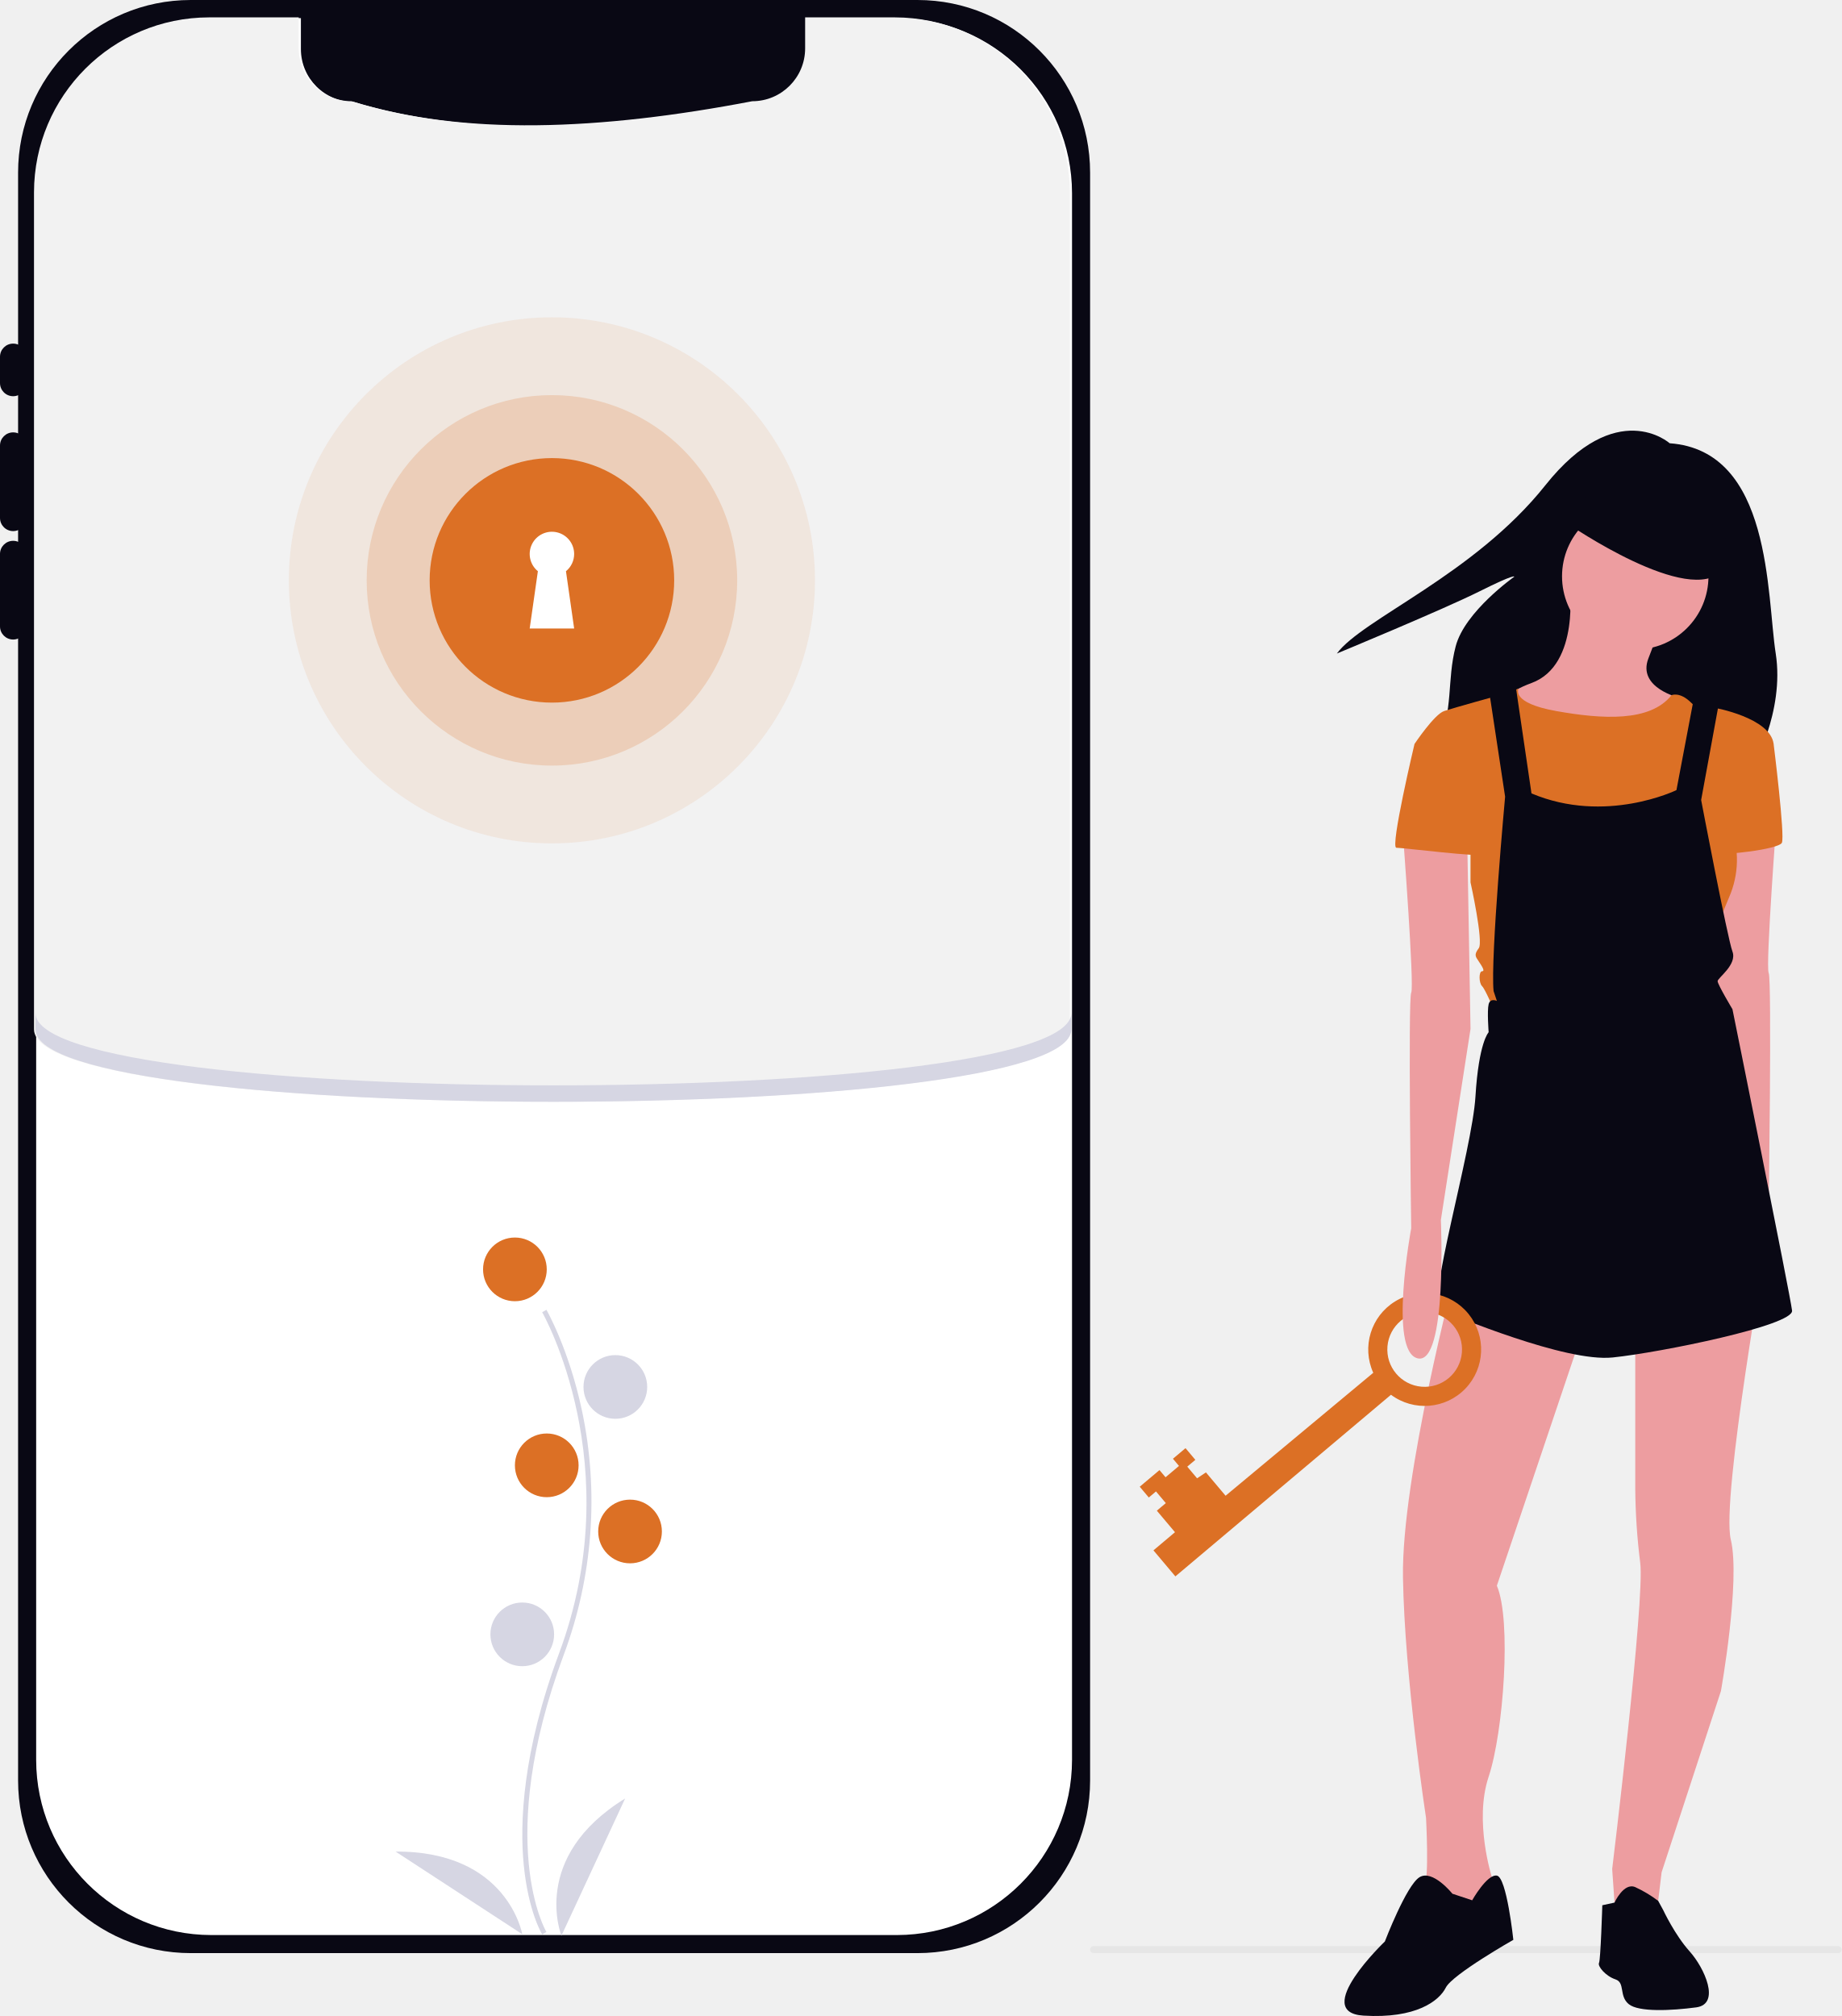
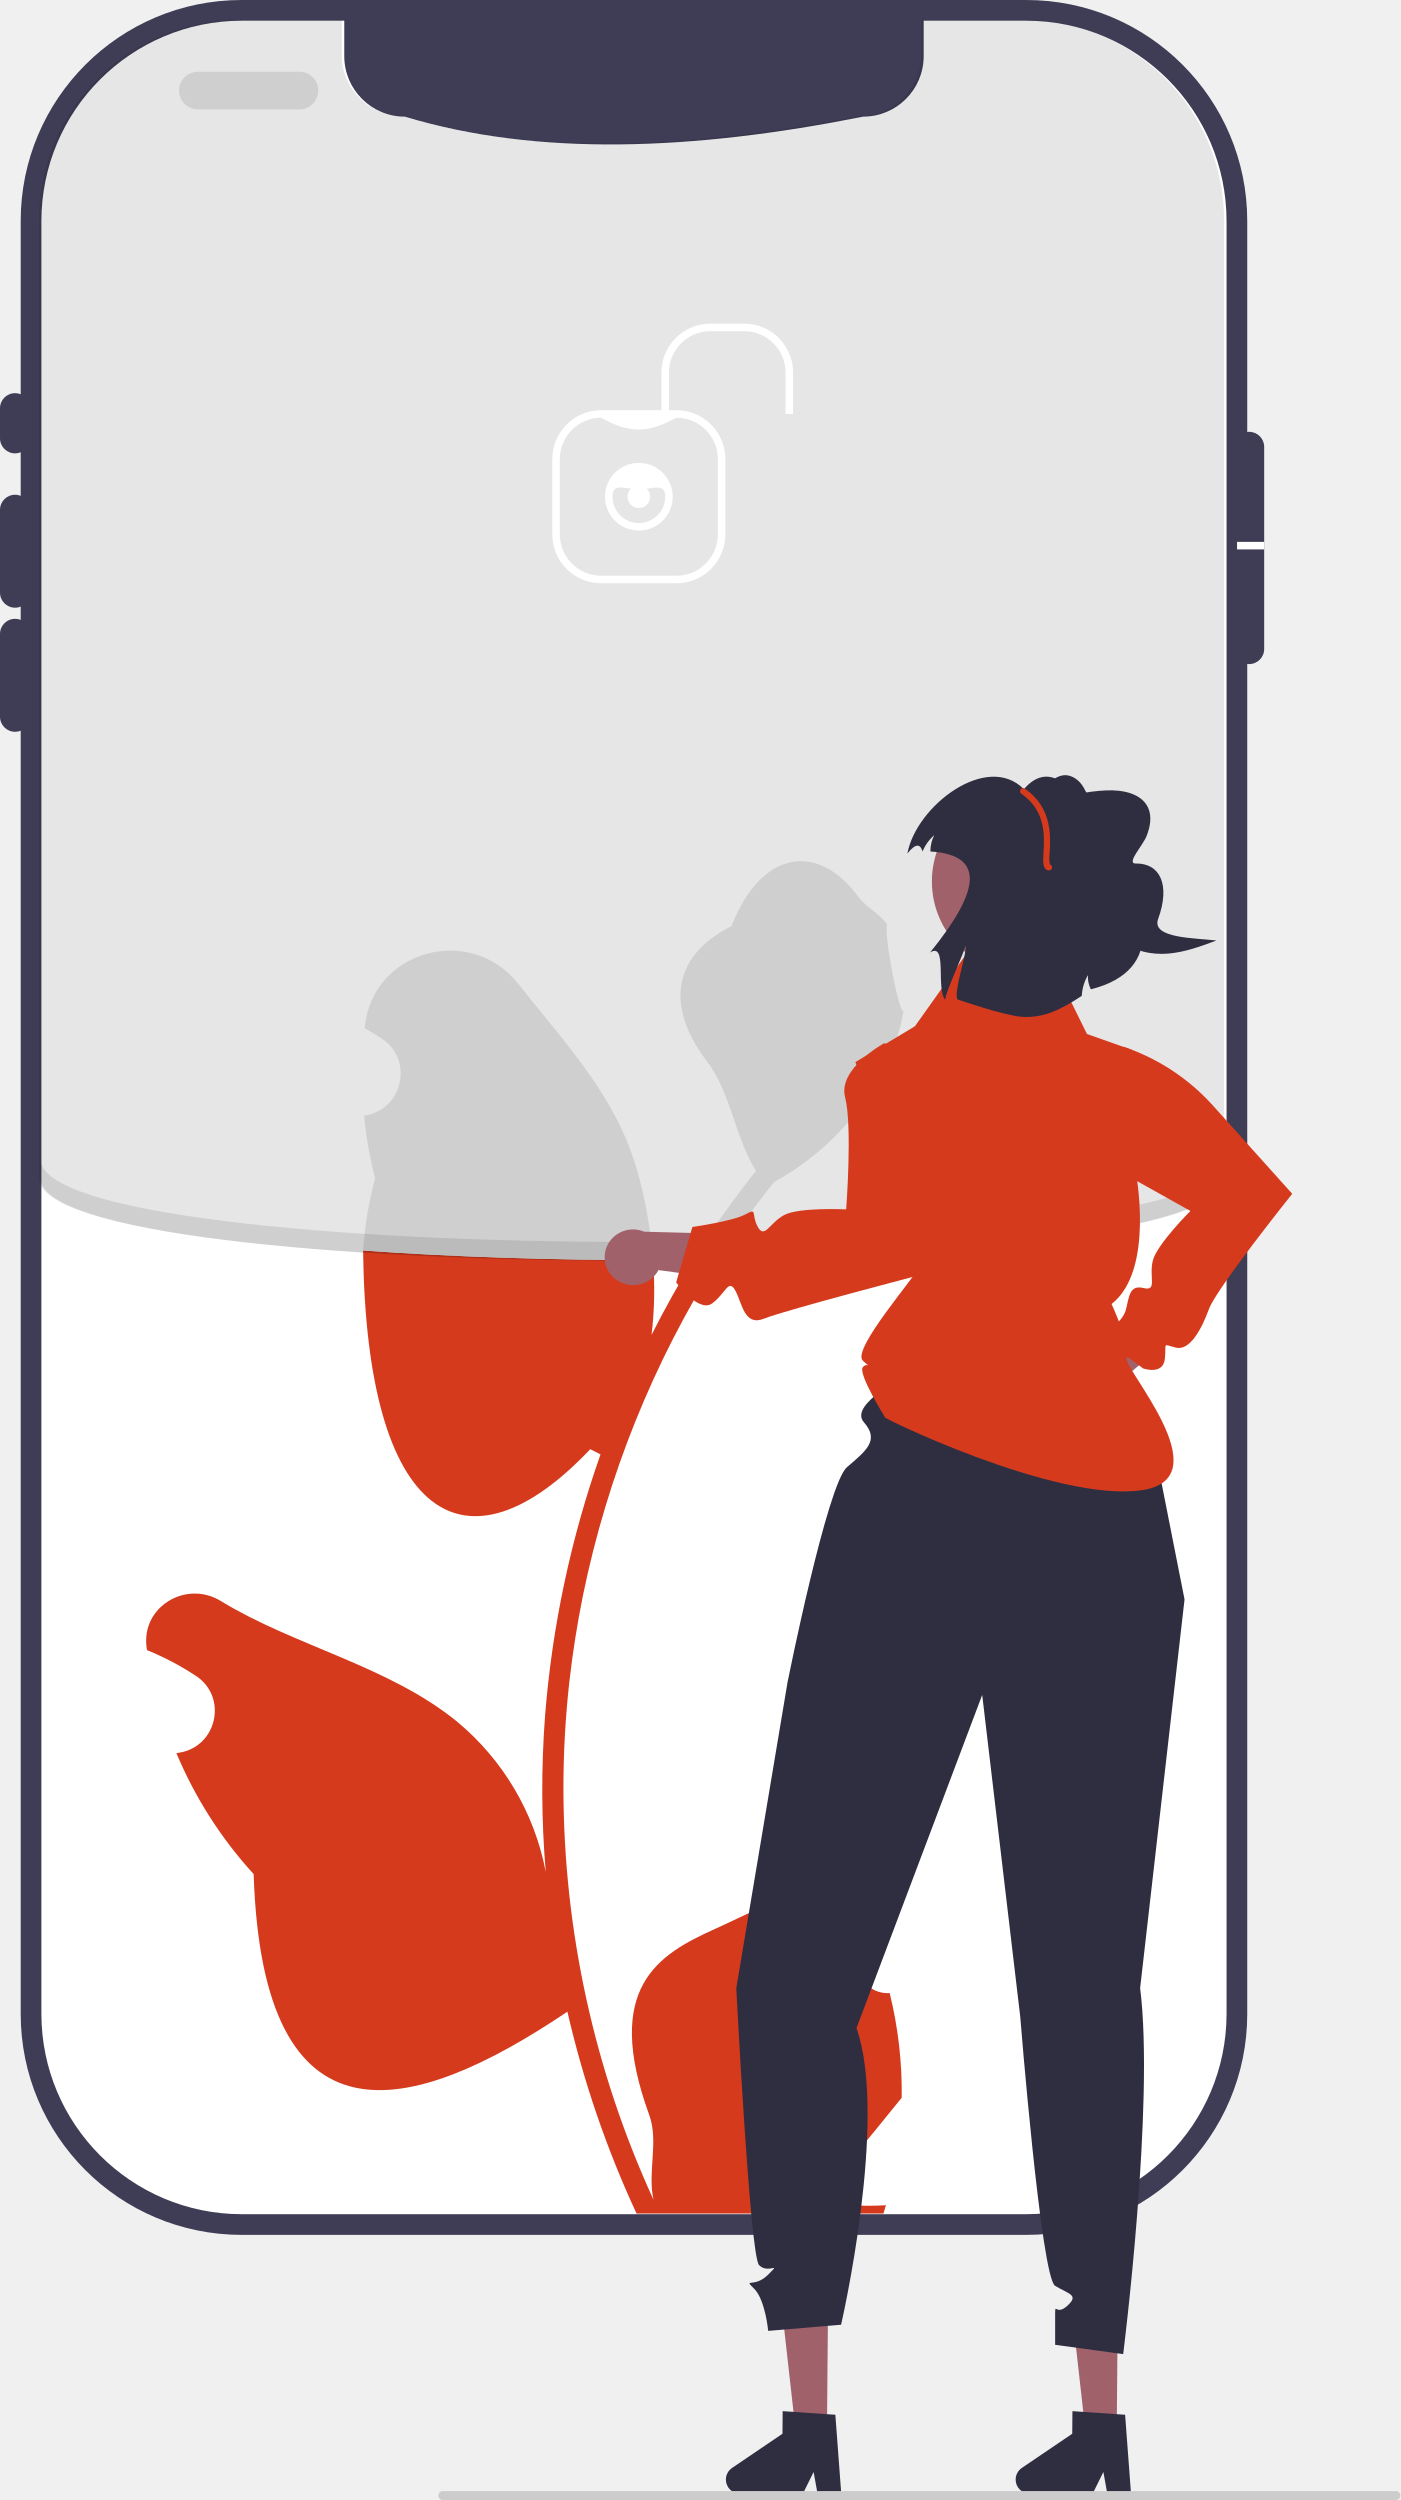
- <svg xmlns="http://www.w3.org/2000/svg" width="730.759" height="800" viewBox="0 0 730.759 800" role="img" artist="Katerina Limpitsouni" source="https://undraw.co/">
-   <g transform="translate(-268.784 -139.358)">
-     <path d="M530.427,781.24a1.384,1.384,0,0,0,1.388,1.388H827.259a1.388,1.388,0,0,0,0-2.776H531.815a1.384,1.384,0,0,0-1.388,1.388Z" transform="translate(170.897 131.778)" fill="#e6e6e6" />
-     <g transform="translate(268.784 139.358)">
-       <path d="M68.5,0H356.861a68.5,68.5,0,0,1,68.5,68.5V706.546a68.5,68.5,0,0,1-68.5,68.5H68.5A68.5,68.5,0,0,1,0,706.546V68.5A68.5,68.5,0,0,1,68.5,0Z" transform="translate(7.176)" fill="#090814" />
-       <path d="M835.914,192.725V814.512a69.535,69.535,0,0,1-69.454,69.454h-272.1A69.535,69.535,0,0,1,424.9,814.512V192.725a69.535,69.535,0,0,1,69.454-69.454H529.94v12.291a20.982,20.982,0,0,0,20.98,20.981c46.067,13.915,100.14,11.743,158.977,0a20.982,20.982,0,0,0,20.981-20.98V123.27H766.46a69.535,69.535,0,0,1,69.454,69.454Z" transform="translate(-410.55 -116.091)" fill="#fff" />
-       <path d="M419.122,243.145a5.225,5.225,0,0,1-5.219-5.219V227.487a5.219,5.219,0,1,1,10.438,0v10.438a5.225,5.225,0,0,1-5.219,5.219Z" transform="translate(-413.903 -85.917)" fill="#090814" />
-       <path d="M419.122,288.44a5.225,5.225,0,0,1-5.219-5.219V254.487a5.219,5.219,0,0,1,10.438,0v28.734A5.225,5.225,0,0,1,419.122,288.44Z" transform="translate(-413.903 -77.688)" fill="#090814" />
-       <path d="M419.122,321.418A5.225,5.225,0,0,1,413.9,316.2V287.466a5.219,5.219,0,0,1,10.438,0V316.2A5.225,5.225,0,0,1,419.122,321.418Z" transform="translate(-413.903 -67.636)" fill="#090814" />
-       <path d="M503.243,149.889h-35.23a6.524,6.524,0,1,1,0-13.048h35.23a6.524,6.524,0,0,1,0,13.048Z" transform="translate(-399.399 -111.955)" fill="#e6e6e6" />
-       <path d="M835.252,192.508V524.631c0,38.3-411.01,38.3-411.01,0V192.508A69.535,69.535,0,0,1,493.7,123.054h35.582v12.291a20.982,20.982,0,0,0,20.98,20.981c44.11,13.853,98.565,11.573,158.977,0a20.982,20.982,0,0,0,20.981-20.98V123.054H765.8a69.535,69.535,0,0,1,69.454,69.454Z" transform="translate(-410.752 -116.157)" fill="#f2f2f2" />
-       <path d="M424.695,425.842v6.524c0,38.3,411.011,38.3,411.011,0v-6.524C835.705,464.138,424.695,464.138,424.695,425.842Z" transform="translate(-410.614 -23.868)" fill="#d6d6e3" />
-       <path d="M476.643,784.751c-.223-.365-5.483-9.147-7.306-27.384-1.673-16.732-.6-44.934,14.029-84.275,27.709-74.528-6.386-134.661-6.734-135.26l1.682-.976c.088.152,8.886,15.483,14.083,39.9a174.054,174.054,0,0,1-7.209,97.017c-27.661,74.4-7.1,109.621-6.886,109.968Z" transform="translate(-261.503 -17.099)" fill="#d6d6e3" />
-       <ellipse cx="12.637" cy="12.637" rx="12.637" ry="12.637" transform="translate(191.67 491.083)" fill="#dc7025" />
-       <ellipse cx="12.637" cy="12.637" rx="12.637" ry="12.637" transform="translate(231.523 537.742)" fill="#d6d6e3" />
-       <ellipse cx="12.637" cy="12.637" rx="12.637" ry="12.637" transform="translate(204.306 568.847)" fill="#dc7025" />
-       <ellipse cx="12.637" cy="12.637" rx="12.637" ry="12.637" transform="translate(237.355 595.092)" fill="#dc7025" />
-       <ellipse cx="12.637" cy="12.637" rx="12.637" ry="12.637" transform="translate(194.587 635.918)" fill="#d6d6e3" />
-       <path d="M484.666,790.792s-12.637-31.105,25.273-54.435Z" transform="translate(-261.891 -22.676)" fill="#d6d6e3" />
-       <path d="M467.29,790.834s-5.751-33.078-50.263-32.795Z" transform="translate(-260.057 -23.282)" fill="#d6d6e3" />
-       <circle cx="104.384" cy="104.384" r="104.384" transform="translate(114.611 125.915)" fill="#dc7025" opacity="0.097" />
-       <circle cx="73.51" cy="73.51" r="73.51" transform="translate(145.486 156.789)" fill="#dc7025" opacity="0.2" />
-       <circle cx="48.516" cy="48.516" r="48.516" transform="translate(170.478 181.783)" fill="#dc7025" />
-       <path d="M427.862,419.4a8.821,8.821,0,1,0-14.394,6.836l-3.249,22.741h17.642l-3.249-22.741A8.8,8.8,0,0,0,427.862,419.4Z" transform="translate(-200.046 -199.565)" fill="#fff" />
-     </g>
-     <g transform="translate(721.012 310.252)">
-       <path d="M782.753,139.359s-21.042-18.865-49.339,16.688S660.856,209.014,650.7,222.8c0,0,42.084-17.414,56.6-24.67s13.786-5.8,13.786-5.8S701.488,206.112,697.86,219.9s-.726,25.4-7.256,39.181,124.8,9.433,124.8,9.433,13.06-22.493,9.432-45.711S823.385,142.261,782.753,139.359Z" transform="translate(-572.482 -134.358)" fill="#090814" />
-       <path d="M746.758,202.56s4.575,32.029-15.034,39.219S719.3,258.774,719.3,258.774l29.414,14.38,31.375-9.8,10.458-15.688s-16.995-3.922-12.419-15.687,5.883-15.687,5.883-15.687Z" transform="translate(-576.286 -141.628)" fill="#ed9da0" />
-       <path d="M834.165,299.551s-4.576,60.135-3.268,62.75,0,93.471,0,93.471,1.256,32.66-5.964,42.786c-.627.889-4.613,2.177-5.8,2.441-11.766,2.615,0-48.5,0-48.5l-11.766-75.823,1.307-75.169Z" transform="translate(-581.335 -147.108)" fill="#ed9da0" />
-       <path d="M699.423,491.454s-21.57,81.706-20.917,121.578,9.151,95.432,9.151,95.432,1.307,24.185-.654,26.8,9.8,13.727,9.8,13.727l12.419-7.19,4.576-5.229V732s-7.19-22.224-1.307-39.872,9.151-62.1,3.268-75.823L756.29,496.029Z" transform="translate(-574.053 -157.952)" fill="#ed9da0" />
-       <path d="M696.727,752.9s-7.844-9.8-13.073-6.536-13.727,25.492-13.727,25.492-29.414,28.107-8.5,29.414,30.068-5.883,32.682-11.112,26.8-18.956,26.8-18.956-2.615-24.839-6.536-25.492-9.8,9.8-9.8,9.8Z" transform="translate(-572.664 -172.317)" fill="#090814" />
-       <path d="M775.642,495.85V576.9a250.6,250.6,0,0,0,1.961,29.414c1.961,14.38-11.112,121.578-11.112,121.578L767.8,746.85l16.341-1.307L786.1,729.2l23.531-71.9s7.844-43.794,3.922-60.135S828.2,476.711,828.2,476.711Z" transform="translate(-579.025 -157.119)" fill="#ed9da0" />
-       <path d="M762.251,757.729l4.841-1.052s3.656-8.1,8.232-6.138a49.345,49.345,0,0,1,9.1,5.452l2.014,3.7s4.576,9.8,10.458,16.341,12.419,20.917,2.615,22.224-22.878,1.961-26.8-1.307-1.307-8.5-5.229-9.8-7.19-5.229-6.536-6.536S762.251,757.729,762.251,757.729Z" transform="translate(-578.707 -172.574)" fill="#090814" />
-       <circle cx="29.05" cy="29.05" r="29.05" transform="translate(167.566 28.761)" fill="#ed9da0" />
-       <path d="M718,249.489l8.634-3.014s-3.4,5.629,14.9,8.9,37.256,4.425,45.754-6.285c0,0,3.269-1.559,7.845,3.016s7.19,3.268,7.19,3.268l-3.268,16.995-6.536,31.375-8.5,23.531-24.185-5.229-26.146-18.956-9.8-25.492V254.065Z" transform="translate(-576.285 -144.109)" fill="#dc7025" />
-       <path d="M795.783,258.786l6.536-4.576s22.224,3.922,23.531,14.38l-16.995,32.682a37.208,37.208,0,0,1-.654,28.107c-6.536,15.034-5.883,18.3-5.883,18.3l-4.575,19.609-83.013,6.536s-3.268-7.844-4.575-9.151-1.307-5.883,0-5.883,0-1.961-1.307-3.922-1.961-2.615,0-5.229S705.58,323.5,705.58,323.5V298l-22.224-29.414s7.844-11.766,11.766-13.073,22.578-6.463,22.578-6.463l4.221,6.216L727.8,302.58l8.5,28.76,35.778-6.079,13.9-23.335,9.151-27.453Z" transform="translate(-574.328 -144.255)" fill="#dc7025" />
-       <path d="M827.863,265.6l5.229,3.922s4.576,36.6,3.268,39.219-24.185,5.229-24.839,3.922S827.863,265.6,827.863,265.6Z" transform="translate(-581.569 -145.19)" fill="#dc7025" />
-       <path d="M713.319,246.049l6.537,43.141s-5.883,64.057-4.576,77.13l1.307,3.922s-2.615-1.307-3.268,1.307,0,11.112,0,11.112-3.922,3.922-5.229,25.492-19.751,83.013-13.868,84.974,49.379,20.553,68.334,18.592,71.812-12.709,71.158-18.592S810.058,373.51,810.058,373.51s-5.883-9.8-5.883-11.112,7.844-6.536,5.883-11.766S797.639,290.5,797.639,290.5l7.19-39.219-9.8-2.615-7.19,37.911s-28.107,13.727-57.521,1.307l-6.536-44.448Z" transform="translate(-574.876 -143.937)" fill="#090814" />
-       <path d="M747.864,172.752s48.37,33.336,61.443,18.3-22.878-28.107-22.878-28.107l-30.068-3.268Z" transform="translate(-577.973 -135.789)" fill="#090814" />
-       <path d="M647.607,541.057a22.4,22.4,0,1,0-7.026-8.721l-58.6,48.789-7.8-9.26-3.505,2.344-3.9-4.63,3.205-2.7-3.9-4.63-4.986,4.2,2.4,2.849-5.342,4.5-2.4-2.849-7.835,6.6,3.6,4.274,2.849-2.4,3.9,4.63-3.562,3,7.2,8.547-8.548,7.2,8.7,10.328Zm14.631-32.728a14.819,14.819,0,1,1-16.027,13.5,14.819,14.819,0,0,1,16.027-13.5Z" transform="translate(-547.915 -158.474)" fill="#dc7025" />
-       <path d="M678.5,307.864s4.576,60.135,3.268,62.75,0,93.471,0,93.471-9.151,49.023,2.615,51.638,9.151-54.906,9.151-54.906L705.3,384.994l-1.307-75.169Z" transform="translate(-574.046 -147.578)" fill="#ed9da0" />
-       <path d="M688.128,267.682l-5.229,1.961s-9.8,41.18-7.19,41.18,33.99,3.922,33.99,2.615-5.883-33.336-5.883-33.336Z" transform="translate(-573.871 -145.307)" fill="#dc7025" />
-     </g>
-   </g>
+ <svg xmlns="http://www.w3.org/2000/svg" width="372.193" height="664.464" viewBox="0 0 372.193 664.464" role="img" artist="Katerina Limpitsouni" source="https://undraw.co/">
+   <rect x="5.5" width="326" height="594" rx="58.728" fill="#3f3d56" />
+   <path d="M739.904,176.5v476.54a53.292,53.292,0,0,1-53.23,53.23h-208.54a53.292,53.292,0,0,1-53.23-53.23v-476.54a53.292,53.292,0,0,1,53.23-53.23h27.27v9.42a16.081,16.081,0,0,0,16.08,16.08c35.305,10.665,76.747,9,121.84,0a16.081,16.081,0,0,0,16.08-16.08v-9.42h27.27A53.292,53.292,0,0,1,739.904,176.5Z" transform="translate(-413.9033 -117.768)" fill="#fff" />
+   <path d="M417.903,238.268a4.005,4.005,0,0,1-4-4v-8a4,4,0,1,1,8,0v8A4.005,4.005,0,0,1,417.903,238.268Z" transform="translate(-413.9033 -117.768)" fill="#3f3d56" />
+   <path d="M417.903,279.289a4.005,4.005,0,0,1-4-4l0-22.021a4,4,0,1,1,8,0l0,22.021A4.005,4.005,0,0,1,417.903,279.289Z" transform="translate(-413.9033 -117.768)" fill="#3f3d56" />
+   <path d="M417.903,312.268a4.005,4.005,0,0,1-4-4V286.247a4,4,0,0,1,8,0V308.268A4.005,4.005,0,0,1,417.903,312.268Z" transform="translate(-413.9033 -117.768)" fill="#3f3d56" />
+   <path d="M745.905,232.54a3.997,3.997,0,0,0-4,3.99v53.74a4,4,0,0,0,8,0V236.53A4.003,4.003,0,0,0,745.905,232.54Z" transform="translate(-413.9033 -117.768)" fill="#3f3d56" />
+   <path d="M493.489,146.841h-27a5,5,0,0,1,0-10h27a5,5,0,0,1,0,10Z" transform="translate(-413.9033 -117.768)" fill="#e6e6e6" />
+   <path d="M650.362,647.495c-7.524.471-11.683-8.877-5.99-14.326.208-.828.358-1.423.566-2.251q-.112-.271-.225-.541c-7.609-18.144-23.017-7.958-40.943.152-14.785,6.689-29.687,15.404-17.321,49.336,2.597,7.128-.518,15.196,1.153,22.583A263.258,263.258,0,0,1,563.655,593.109a254.101,254.101,0,0,1,1.576-28.347q1.306-11.574,3.623-22.983a267.545,267.545,0,0,1,35.917-89.193q-3.296.044-6.602.071-5.95,9.715-11.089,19.891a100.252,100.252,0,0,0,.385-19.849c-26.731-.01-53.442-.865-77.058-2.565.896,72.379,27.613,87.472,60.376,52.807.917.47,1.812.941,2.729,1.388a273.582,273.582,0,0,0-14.726,69.302,259.474,259.474,0,0,0,.188,41.896q-.035-.247-.071-.494a68.565,68.565,0,0,0-23.407-39.591C517.484,560.646,492.036,555.197,472.603,543.303c-9.354-5.725-21.341,1.673-19.708,12.518q.039.26.079.519a75.332,75.332,0,0,1,8.445,4.069q2.341,1.321,4.584,2.804c8.521,5.635,5.576,18.844-4.52,20.402l-.229.035c-.165.024-.306.047-.47.071a111.645,111.645,0,0,0,20.536,32.157c2.409,74.338,41.522,64.752,83.369,36.58h.024a273.503,273.503,0,0,0,18.372,53.635h65.632c.235-.729.447-1.482.659-2.211a74.578,74.578,0,0,1-18.161-1.082c4.87-5.975,9.739-11.998,14.608-17.973a4.089,4.089,0,0,0,.306-.353c2.47-3.058,4.964-6.093,7.434-9.151l.001-.004a109.228,109.228,0,0,0-3.201-27.825Z" transform="translate(-413.9033 -117.768)" fill="#d63a1d" />
+   <path d="M580.427,420.796c-6.367-15.36-18.301-28.296-28.811-41.575-12.624-15.95-38.51-8.989-40.734,11.23q-.032.294-.063.587,2.342,1.321,4.584,2.804c8.521,5.635,5.576,18.844-4.52,20.402l-.229.035a111.551,111.551,0,0,0,2.94,16.679,101.224,101.224,0,0,0-3.19,19.177c23.616,1.7,50.328,2.555,77.058,2.565C586.598,440.943,583.984,429.367,580.427,420.796Z" transform="translate(-413.9033 -117.768)" fill="#e6e6e6" />
+   <path d="M649.141,401.33a54.06,54.06,0,0,0,4.917-14.773c-1.435.188-5.411-21.666-4.328-23.007-2-3.035-5.579-4.543-7.763-7.504-10.862-14.727-25.827-12.155-33.639,7.857-16.689,8.423-16.851,22.392-6.61,35.827,6.515,8.547,7.41,20.113,13.127,29.264-.588.753-1.2,1.482-1.788,2.235a263.619,263.619,0,0,0-16.886,24.429q3.306-.027,6.602-.071a259.313,259.313,0,0,1,16.894-23.675A70.871,70.871,0,0,0,649.141,401.33Z" transform="translate(-413.9033 -117.768)" fill="#e6e6e6" />
+   <path d="M739.242,176.284v254.54c0,29.35-315,29.35-315,0v-254.54a53.292,53.292,0,0,1,53.23-53.23h27.27v9.42a16.081,16.081,0,0,0,16.08,16.08c33.805,10.617,75.539,8.869,121.84,0a16.081,16.081,0,0,0,16.08-16.08v-9.42h27.27A53.292,53.292,0,0,1,739.242,176.284Z" transform="translate(-413.9033 -117.768)" opacity="0.1" />
+   <path d="M611.695,203.79h-9a13.014,13.014,0,0,0-13,13v10h-16a13.014,13.014,0,0,0-13,13v20a13.014,13.014,0,0,0,13,13h20a13.014,13.014,0,0,0,13-13v-20a13.014,13.014,0,0,0-13-13h-2v-10a11.012,11.012,0,0,1,11-11h9a11.012,11.012,0,0,1,11,11v11h2v-11A13.014,13.014,0,0,0,611.695,203.79Zm-7,36v20a11.012,11.012,0,0,1-11,11h-20a11.012,11.012,0,0,1-11-11v-20a11.012,11.012,0,0,1,11-11c9.469,5.509,14.686,2.66,20,0A11.012,11.012,0,0,1,604.695,239.79Z" transform="translate(-413.9033 -117.768)" fill="#fff" />
+   <path d="M583.695,258.79a9,9,0,1,0-9-9A9.01,9.01,0,0,0,583.695,258.79Zm0-11c3.86,0,7-1.86,7,2a7,7,0,1,1-14,0C576.695,245.93,579.835,247.79,583.695,247.79Z" transform="translate(-413.9033 -117.768)" fill="#fff" />
+   <circle cx="169.791" cy="132.022" r="3" fill="#fff" />
+   <rect x="328.791" y="144.022" width="7.21" height="2" fill="#fff" />
+   <path d="M424.695,425.843v5c0,29.35,315,29.35,315,0v-5C739.695,455.193,424.695,455.193,424.695,425.843Z" transform="translate(-413.9033 -117.768)" opacity="0.1" />
+   <path d="M702.922,497.386a7.665,7.665,0,0,0,6.019-8.835,7.353,7.353,0,0,0-.327-1.171l20.489-17.183-5.061-13.464-25.522,26.573a7.644,7.644,0,0,0-4.326,8.268,7.315,7.315,0,0,0,8.531,5.851h0Q702.824,497.407,702.922,497.386Z" transform="translate(-413.9033 -117.768)" fill="#a0616a" />
+   <path d="M712.57,395.996l-8.125,6.479s-9.71,17.653-2.75,21.315,28.598,15.838,28.598,15.838-8.943,8.902-9.997,13.226,1.28,8.166-2.426,7.261-3.811,2.04-4.716,5.746-6.931,7.119-6.931,7.119L717.742,481.48s5.332,1.883,5.769-2.591-.777-3.843,2.929-2.939,6.829-4.895,8.803-10.304S757.357,435.064,757.357,435.064l-21.071-23.448a55.998,55.998,0,0,0-23.716-15.619Z" transform="translate(-413.9033 -117.768)" fill="#d63a1d" />
+   <polygon points="296.815 645.673 288.426 645.602 284.713 612.491 297.094 612.596 296.815 645.673" fill="#a0616a" />
+   <path d="M683.848,776.78a3.755,3.755,0,0,0,3.718,3.783l16.679.139,2.92-5.918,1.072,5.949,6.293.057-1.589-21.217-2.189-.146-8.931-.616-2.881-.193-.051,6.003-13.398,9.087A3.749,3.749,0,0,0,683.848,776.78Z" transform="translate(-413.9033 -117.768)" fill="#2f2e41" />
+   <polygon points="219.799 645.673 211.411 645.602 207.697 612.491 220.078 612.596 219.799 645.673" fill="#a0616a" />
+   <path d="M606.833,776.78a3.755,3.755,0,0,0,3.718,3.783l16.679.139,2.92-5.918,1.072,5.949,6.293.057-1.589-21.217-2.189-.146-8.931-.616-2.881-.193-.051,6.003-13.398,9.087A3.749,3.749,0,0,0,606.833,776.78Z" transform="translate(-413.9033 -117.768)" fill="#2f2e41" />
+   <path d="M655.406,483.055s-16.108,7.935-11.908,12.711.748,7.477-4.486,11.964-15.771,57.04-15.771,57.04l-13.644,81.409s3.62,71.084,6.05,73.616,6.168-1.207,2.429,2.532-6.73.748-3.739,3.739,3.739,11.216,3.739,11.216l19.376-1.633s12.612-54.639,4.095-78.844l33.412-88.545,10.101,85.437s5.545,69.378,9.283,71.621,6.432,2.394,3.216,5.31-3.216-1.571-3.216,2.915v7.441l18.087,2.483s8.401-66.511,4.504-97.287L728.738,542.873l-9.196-46.553-9.497-12.517Z" transform="translate(-413.9033 -117.768)" fill="#2f2e41" />
+   <path d="M577.677,457.876a7.665,7.665,0,0,0,10.585-1.503,7.354,7.354,0,0,0,.645-1.03l26.501,3.57,6.543-12.81-36.832-.965a7.644,7.644,0,0,0-9.025,2.372,7.315,7.315,0,0,0,1.421,10.247l0,0Q577.595,457.818,577.677,457.876Z" transform="translate(-413.9033 -117.768)" fill="#a0616a" />
+   <path d="M659.114,396.713l-10.262-1.641s-12.316,6.724-10.334,14.335.285,29.795.285,29.795-12.603-.613-16.51,1.52-5.173,6.446-7.001,3.098.099-5.125-3.249-3.297-14.105,3.355-14.105,3.355l-4.324,14.724s6.008,8.261,9.609,5.571,4.31-6.7,6.138-3.351,2.338,9.589,7.665,7.405,43.379-12.094,43.379-12.094l4.599-45.974Z" transform="translate(-413.9033 -117.768)" fill="#d63a1d" />
+   <path d="M649.099,494.406s-7.245-11.563-5.866-13.259,3.107,1.235,0-1.726,14.317-22.721,15.461-25.632S641.254,400.058,641.254,400.058l15.829-9.533,13.378-18.821,23.926,3.828,8.418,17.064L714.695,396.79l1,1v31s5.292,26.461-6.351,35.57c0,0,5.555,12.101,4.06,14.344s25.393,31.719,4.291,35.086C694.581,517.478,645.277,493.099,649.099,494.406Z" transform="translate(-413.9033 -117.768)" fill="#d63a1d" />
+   <path d="M530.427,781.042a1.186,1.186,0,0,0,1.19,1.19h253.29a1.19,1.19,0,1,0,0-2.38h-253.29A1.187,1.187,0,0,0,530.427,781.042Z" transform="translate(-413.9033 -117.768)" fill="#ccc" />
+   <circle cx="272.045" cy="234.283" r="24.363" fill="#a0616a" />
+   <path d="M704.774,334.04c-.251-2.193-1.753-4.903-2.799-6.846s-3.064-3.531-5.267-3.395a5.618,5.618,0,0,0-4.304,2.925,11.781,11.781,0,0,0-1.339,5.201,27.241,27.241,0,0,0,8.858,21.691c1.708,1.531,3.762,2.894,6.056,2.946a7.811,7.811,0,0,0,5.532-2.488c3.712-3.717,4.273-9.828,2.291-14.693s-2.867-6.758-7.398-9.415" transform="translate(-413.9033 -117.768)" fill="#2f2e41" />
+   <path d="M670.549,369.08c.407,2.168-3.341,12.476-2.143,14.334,0,0,12.404,4.308,17.146,4.618,5.794.375,10.454-2.002,15.873-5.579a12.166,12.166,0,0,1,1.638-5.509,7.371,7.371,0,0,0,.766,3.765c20.296-5.042,15.327-23.255,3.069-31.788l-8.149-18.742c2.445.815-4.935-11.776-12.717-2.657-9.738-9.917-28.602,4.36-30.966,17.113,2.274-2.879,3.459-2.539,4.042-.554a11.225,11.225,0,0,1,3.096-4.327,9.382,9.382,0,0,0-1.01,4.327c15.361.953,12.502,11.316-.088,26.84,4.656-2.898,1.514,9.591,4,12.576C665.227,381.409,670.109,371.109,670.549,369.08Z" transform="translate(-413.9033 -117.768)" fill="#2f2e41" />
+   <path d="M692.716,349.121a.815.815,0,0,0,.222-1.599,9.872,9.872,0,0,1-.056-3.035c.265-4.501.709-12.035-6.605-17.121a.815.815,0,0,0-.93,1.338c6.564,4.564,6.17,11.258,5.909,15.687-.149,2.532-.257,4.361,1.279,4.709A.809.809,0,0,0,692.716,349.121Z" transform="translate(-413.9033 -117.768)" fill="#d63a1d" />
+   <path d="M692.336,331.311A45.962,45.962,0,0,1,707.987,327.842c4.267-.181,9.359.771,11.093,4.674,1.052,2.368.492,5.143-.471,7.549s-5.462,7.262-2.871,7.209c6.507-.133,9.284,5.685,5.983,14.727-1.914,5.244,9.964,5.042,15.501,5.744-4.161,1.544-8.385,3.102-12.807,3.472s-9.145-.591-12.447-3.556c-3.573-3.209-4.946-8.192-5.554-12.956s-.639-9.67-2.254-14.192-5.324-8.735-10.109-9.136" transform="translate(-413.9033 -117.768)" fill="#2f2e41" />
</svg>
